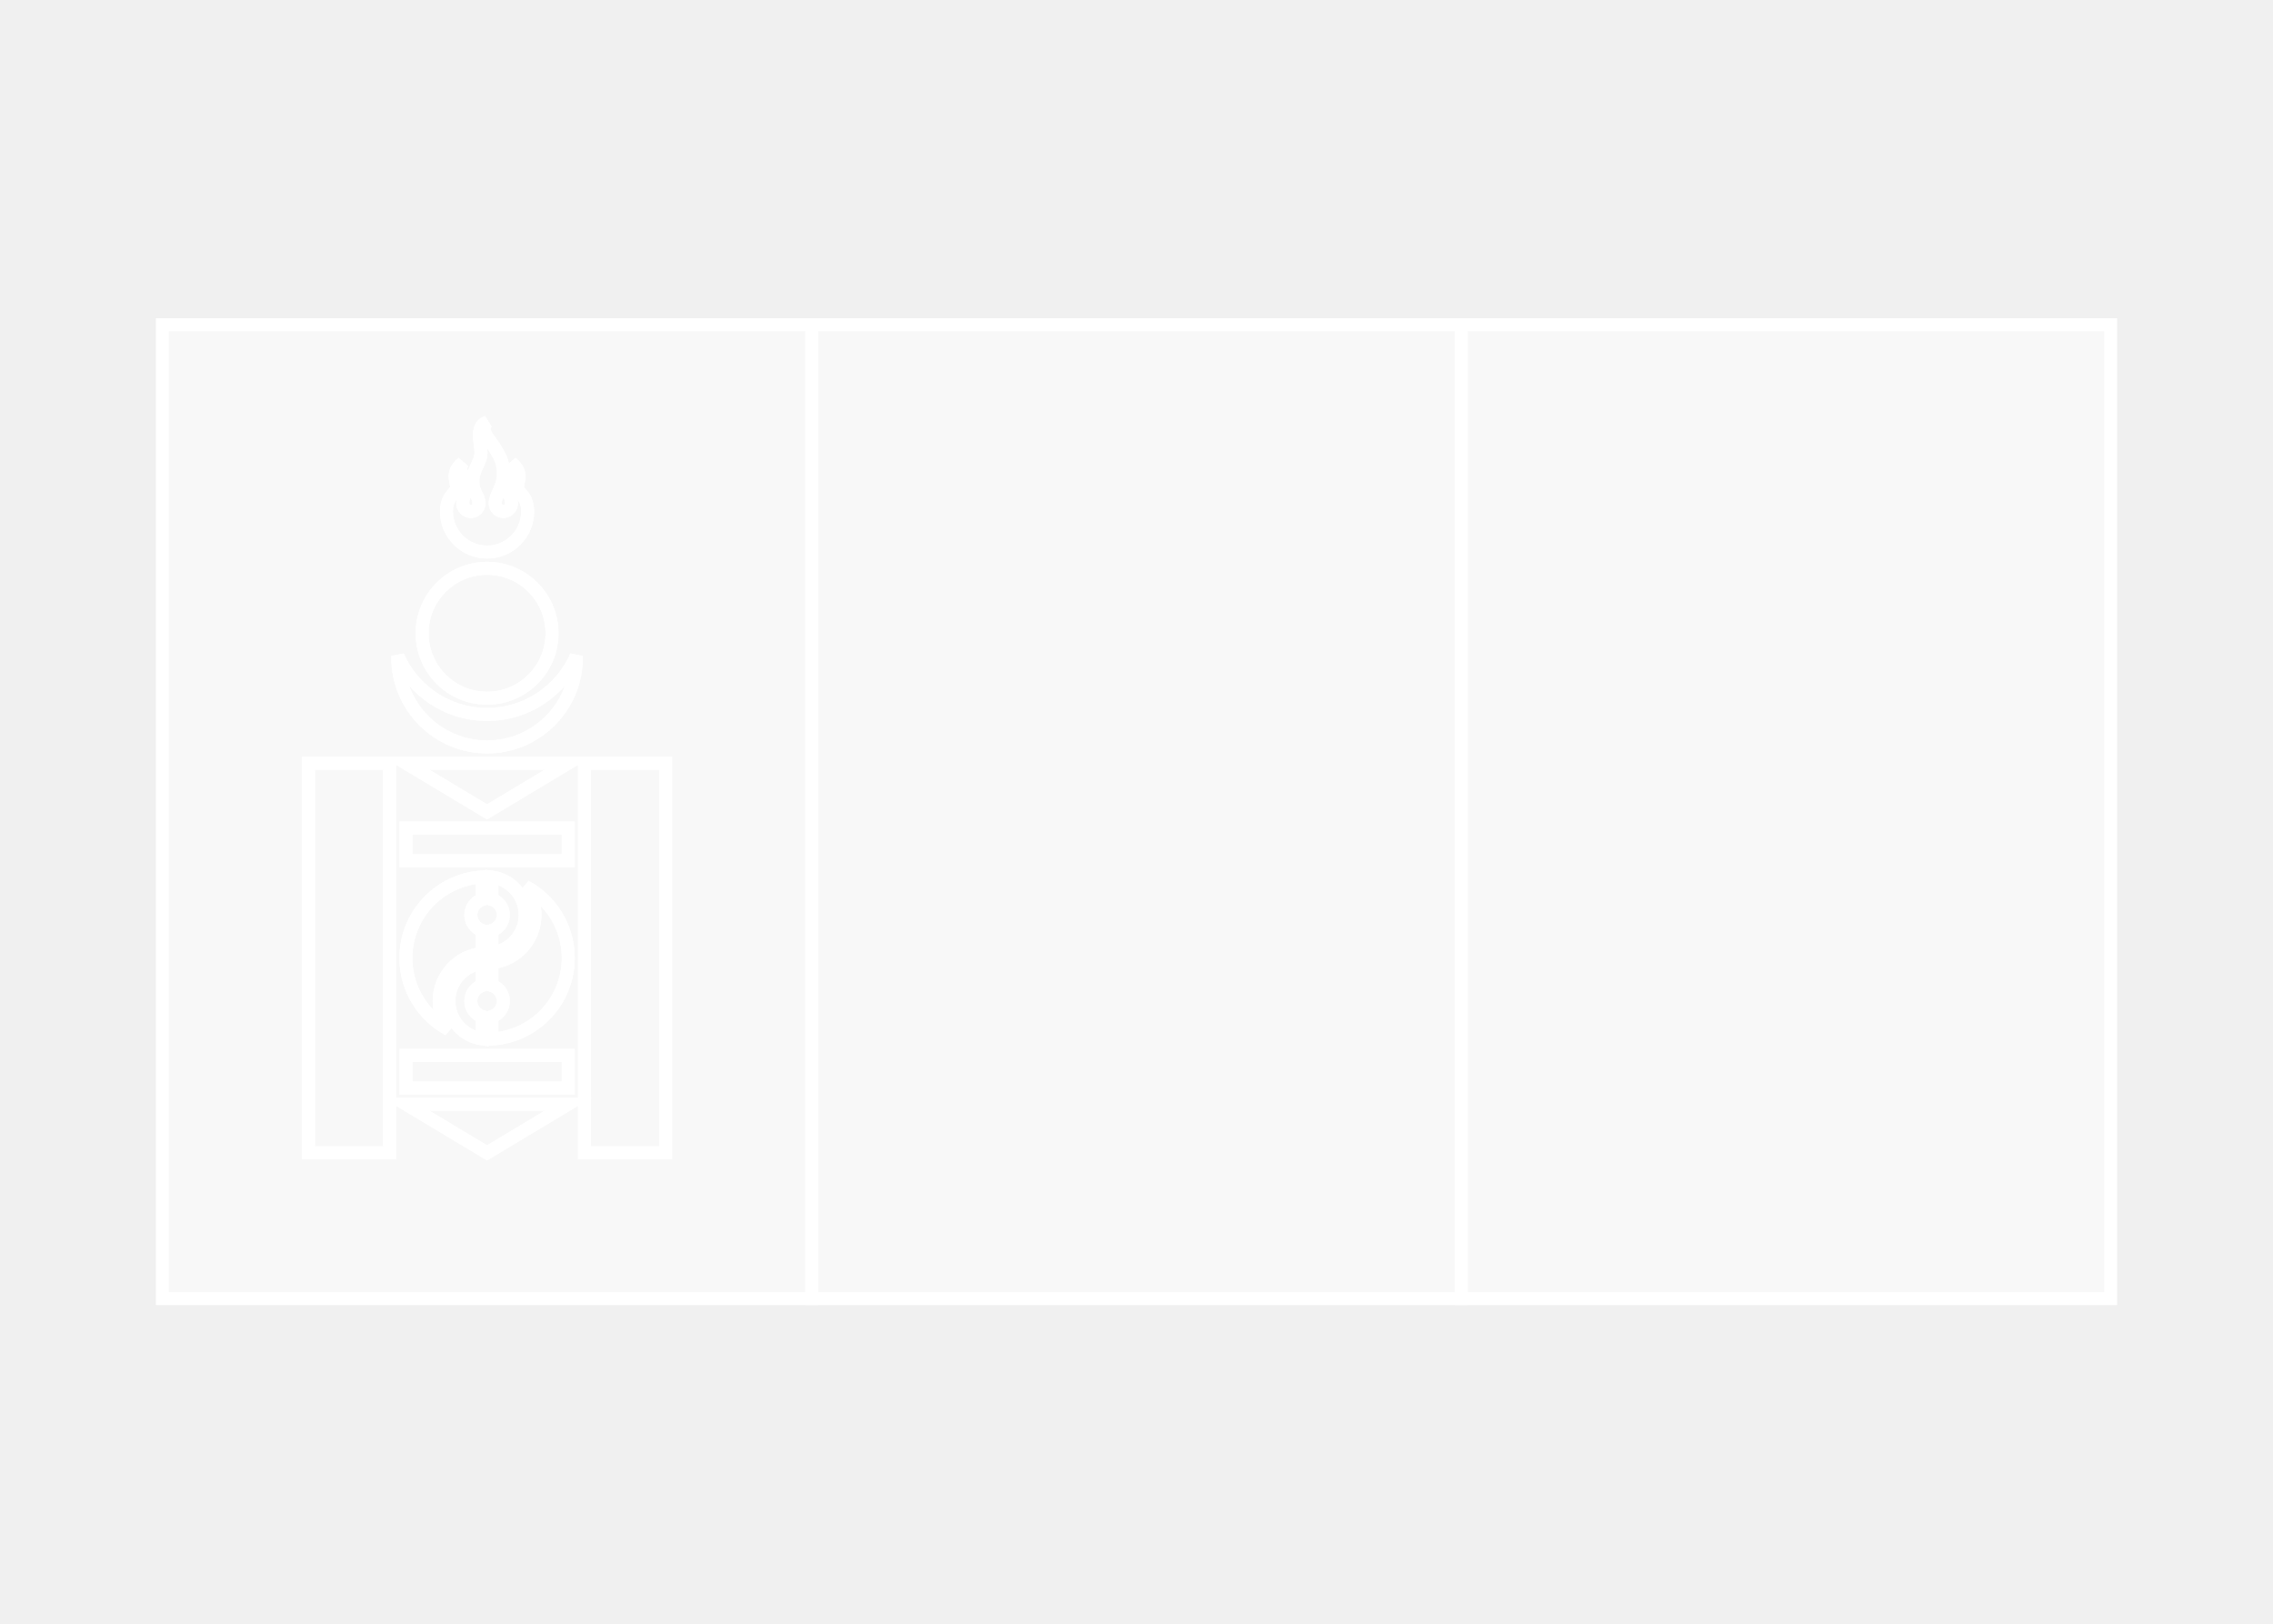
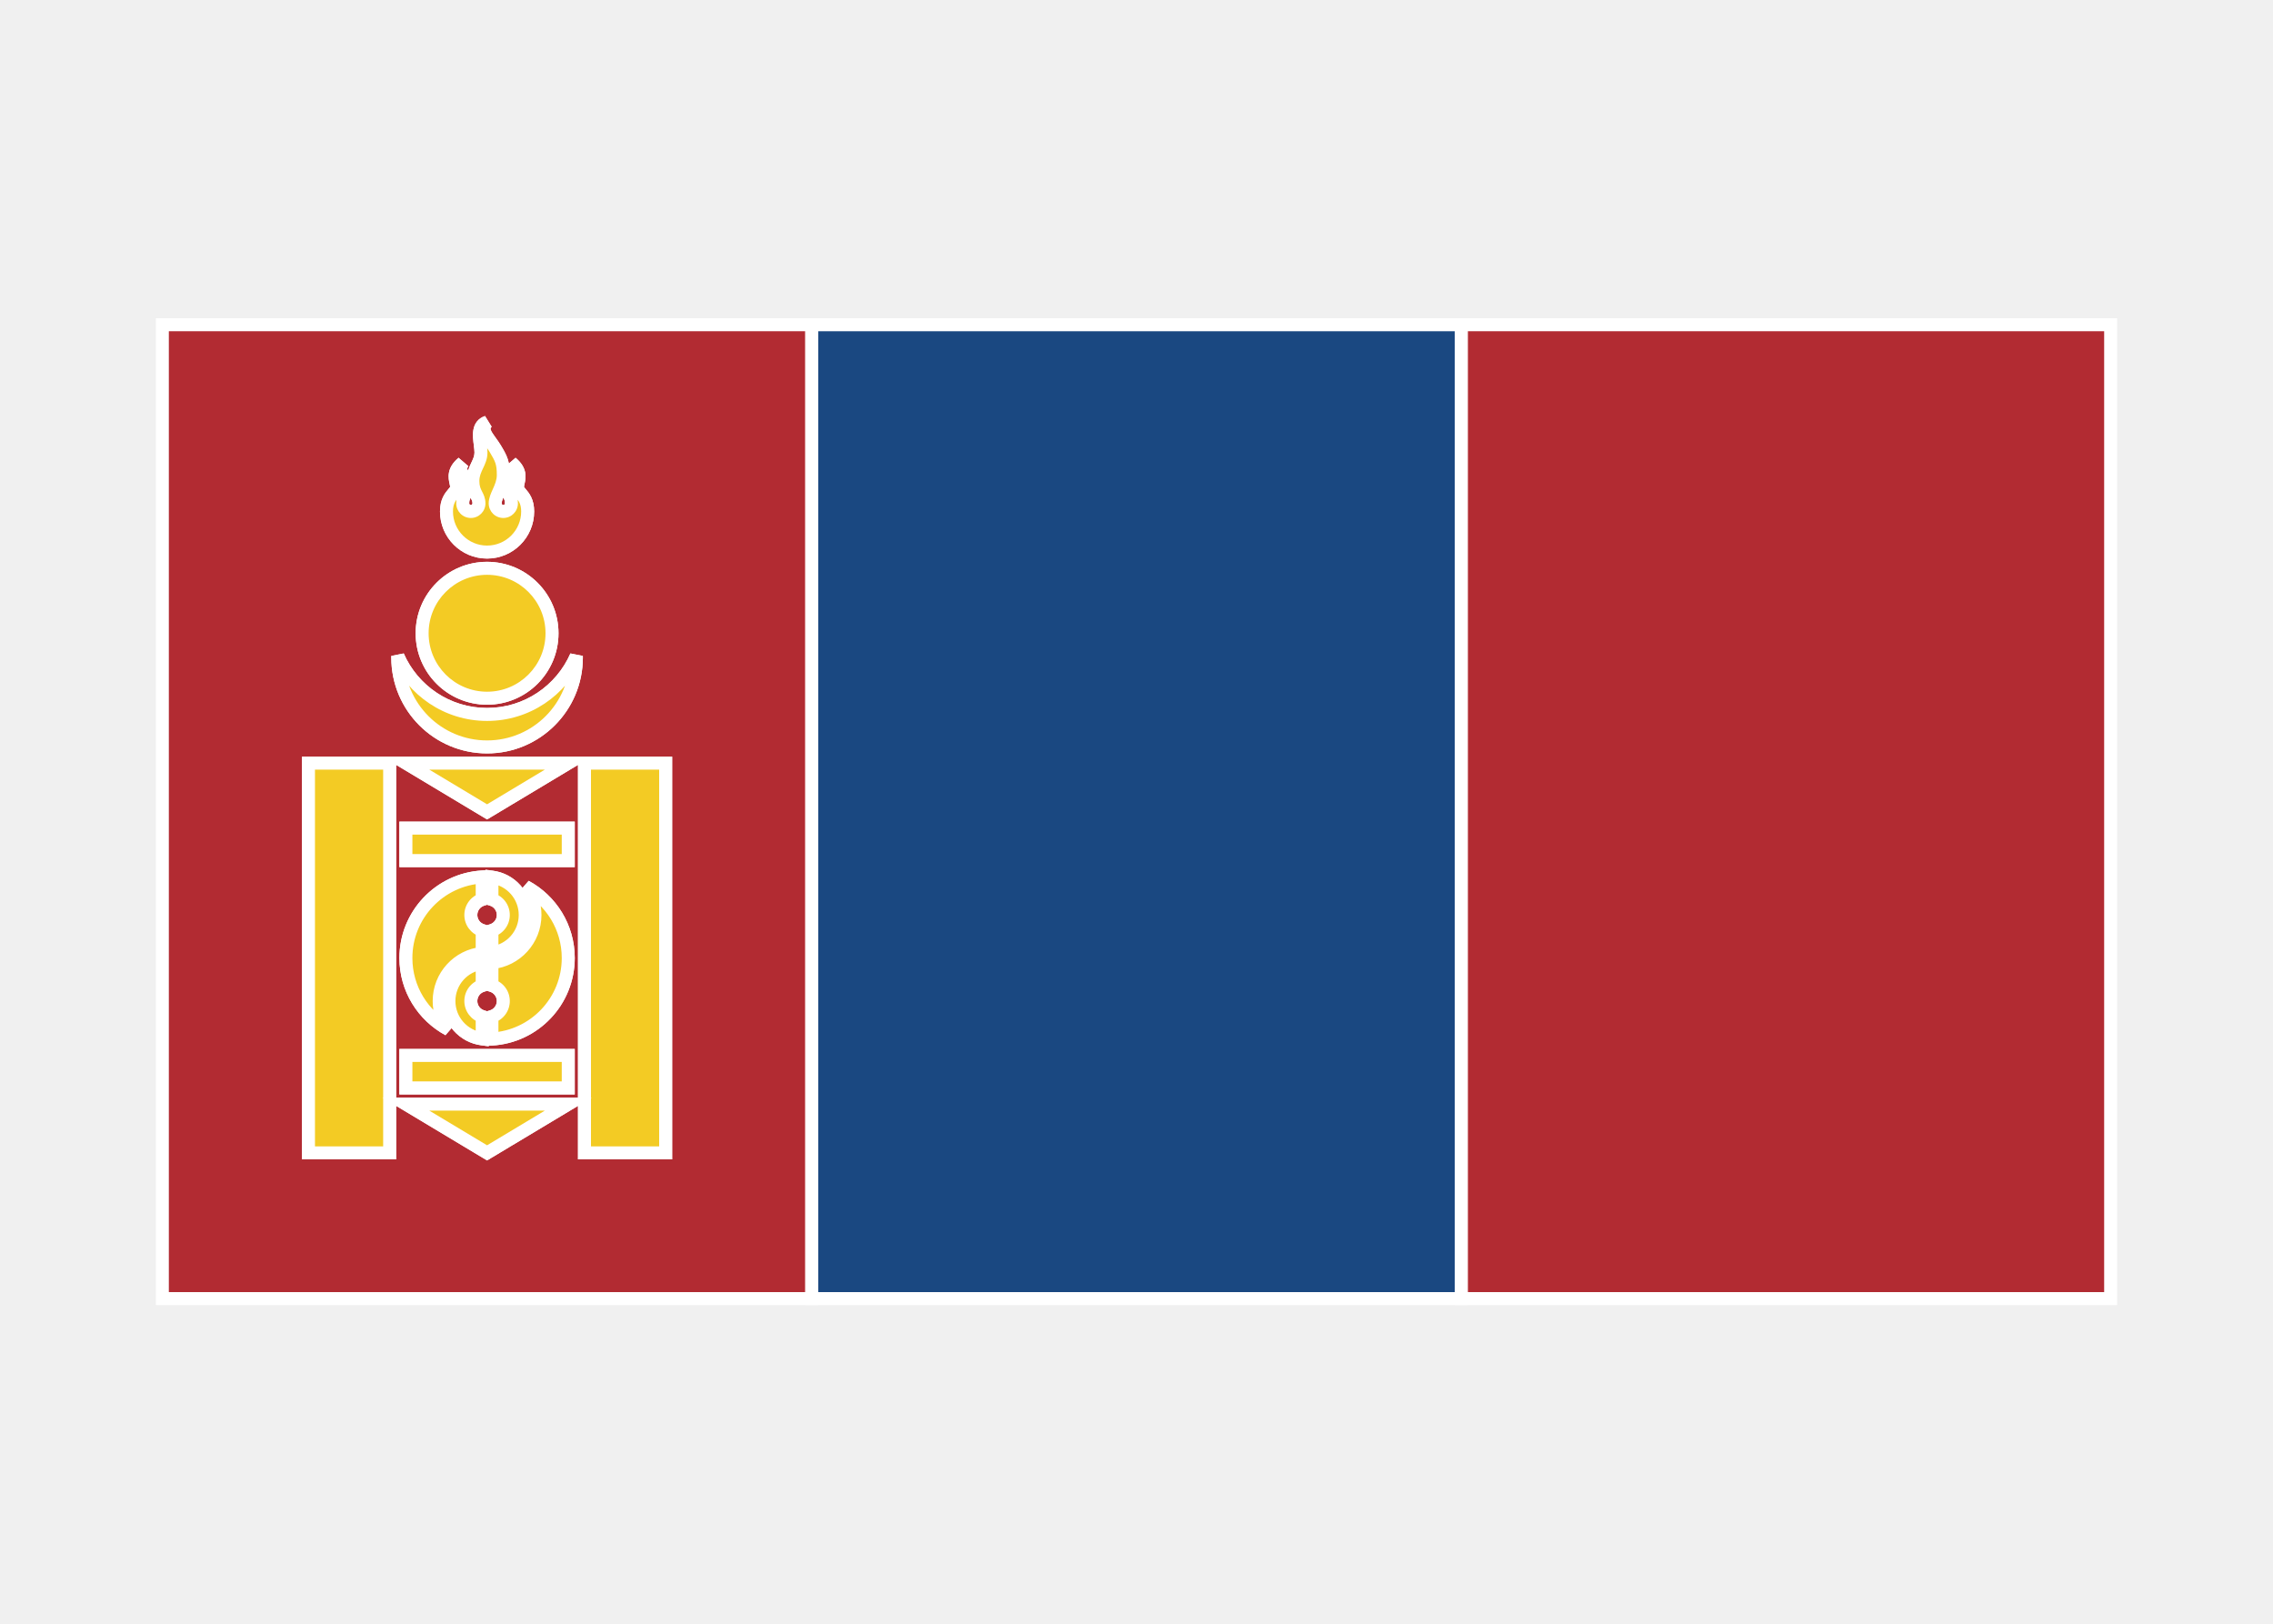
<svg xmlns="http://www.w3.org/2000/svg" width="350" height="250" viewBox="0 0 350 250" fill="none">
  <g id="flag / asia / mongolia / b">
    <g id="mongolia b">
      <g id="red">
-         <path fill-rule="evenodd" clip-rule="evenodd" d="M25 50V199.94H125V50H25ZM325 199.94H225V50H325V199.94ZM88.75 101.25C88.75 101.169 88.749 101.089 88.748 101.009C86.431 106.302 81.147 110 75 110C68.853 110 63.569 106.302 61.252 101.009C61.251 101.089 61.25 101.169 61.25 101.25C61.25 108.844 67.406 115 75 115C82.594 115 88.75 108.844 88.75 101.25ZM85 97.5C85 91.977 80.523 87.5 75 87.5C69.477 87.5 65 91.977 65 97.5C65 103.023 69.477 107.5 75 107.5C80.523 107.5 85 103.023 85 97.5ZM68.75 78.75C68.75 82.201 71.549 85 75 85C78.451 85 81.25 82.201 81.25 78.75C81.25 77.199 80.649 76.49 80.192 75.951C79.912 75.622 79.687 75.356 79.687 75C79.687 74.782 79.737 74.548 79.792 74.296C79.971 73.465 80.19 72.449 78.75 71.25C79.297 72.161 78.993 72.647 78.645 73.204C78.396 73.602 78.125 74.036 78.125 74.687C78.125 75.512 78.299 75.902 78.464 76.269C78.611 76.598 78.75 76.91 78.75 77.5C78.75 78.19 78.19 78.75 77.5 78.75C76.81 78.75 76.25 78.19 76.25 77.5C76.25 76.938 76.503 76.376 76.781 75.758C77.121 75 77.5 74.157 77.5 73.125C77.5 71.25 77.187 70.625 76.25 69.063C76.032 68.7 75.78 68.353 75.538 68.02C74.738 66.919 74.04 65.96 75 65C73.577 65.474 73.774 67.028 73.951 68.433C74.007 68.879 74.062 69.31 74.062 69.687C74.062 70.433 73.777 71.036 73.48 71.667C73.154 72.358 72.812 73.082 72.812 74.062C72.812 75.094 73.096 75.653 73.352 76.155C73.561 76.566 73.75 76.938 73.75 77.5C73.75 78.19 73.19 78.75 72.5 78.75C71.81 78.75 71.25 78.19 71.25 77.5C71.25 76.91 71.389 76.598 71.536 76.269C71.701 75.902 71.875 75.512 71.875 74.687C71.875 74.036 71.604 73.602 71.355 73.204C71.007 72.647 70.703 72.161 71.25 71.25C69.81 72.45 70.029 73.465 70.207 74.297C70.262 74.548 70.312 74.782 70.312 75C70.312 75.356 70.087 75.622 69.807 75.951C69.351 76.49 68.75 77.199 68.75 78.75ZM60 177.5H47.5V117.5H60V177.5ZM90 177.5H102.5V117.5H90V177.5ZM87.5 127.5V132.5H62.5V127.5H87.5ZM87.5 167.5V162.5H62.5V167.5H87.5ZM74.25 135.022C67.695 135.41 62.5 140.848 62.5 147.5C62.5 152.256 65.156 156.391 69.065 158.504C68.16 157.279 67.625 155.765 67.625 154.125C67.625 150.305 70.529 147.163 74.25 146.788V143.261C73.236 142.942 72.5 141.995 72.5 140.875C72.5 139.755 73.236 138.808 74.25 138.489V135.022ZM75.75 146.703V143.261C76.764 142.942 77.5 141.995 77.5 140.875C77.5 139.755 76.764 138.808 75.75 138.489V135.047C78.641 135.416 80.875 137.884 80.875 140.875C80.875 143.866 78.641 146.334 75.75 146.703ZM75.75 156.511V159.978C82.305 159.59 87.5 154.152 87.5 147.5C87.5 142.744 84.844 138.609 80.935 136.496C81.84 137.721 82.375 139.235 82.375 140.875C82.375 144.695 79.471 147.837 75.75 148.212V151.739C76.764 152.058 77.5 153.005 77.5 154.125C77.5 155.245 76.764 156.192 75.75 156.511ZM74.25 156.511V159.953C71.359 159.584 69.125 157.116 69.125 154.125C69.125 151.134 71.359 148.666 74.25 148.297V151.739C73.236 152.058 72.5 153.005 72.5 154.125C72.5 155.245 73.236 156.192 74.25 156.511ZM75 125L62.5 117.5H87.5L75 125ZM62.5 170L75 177.5L87.5 170H62.5Z" fill="white" fill-opacity="0.5" />
+         <path fill-rule="evenodd" clip-rule="evenodd" d="M25 50V199.94H125V50H25ZM325 199.94H225V50H325V199.94ZM88.75 101.25C88.75 101.169 88.749 101.089 88.748 101.009C86.431 106.302 81.147 110 75 110C68.853 110 63.569 106.302 61.252 101.009C61.251 101.089 61.25 101.169 61.25 101.25C61.25 108.844 67.406 115 75 115C82.594 115 88.75 108.844 88.75 101.25ZM85 97.5C85 91.977 80.523 87.5 75 87.5C69.477 87.5 65 91.977 65 97.5C65 103.023 69.477 107.5 75 107.5C80.523 107.5 85 103.023 85 97.5ZM68.75 78.75C68.75 82.201 71.549 85 75 85C78.451 85 81.25 82.201 81.25 78.75C81.25 77.199 80.649 76.49 80.192 75.951C79.912 75.622 79.687 75.356 79.687 75C79.687 74.782 79.737 74.548 79.792 74.296C79.971 73.465 80.19 72.449 78.75 71.25C79.297 72.161 78.993 72.647 78.645 73.204C78.396 73.602 78.125 74.036 78.125 74.687C78.125 75.512 78.299 75.902 78.464 76.269C78.611 76.598 78.75 76.91 78.75 77.5C78.75 78.19 78.19 78.75 77.5 78.75C76.81 78.75 76.25 78.19 76.25 77.5C76.25 76.938 76.503 76.376 76.781 75.758C77.121 75 77.5 74.157 77.5 73.125C77.5 71.25 77.187 70.625 76.25 69.063C76.032 68.7 75.78 68.353 75.538 68.02C74.738 66.919 74.04 65.96 75 65C73.577 65.474 73.774 67.028 73.951 68.433C74.007 68.879 74.062 69.31 74.062 69.687C74.062 70.433 73.777 71.036 73.48 71.667C73.154 72.358 72.812 73.082 72.812 74.062C72.812 75.094 73.096 75.653 73.352 76.155C73.561 76.566 73.75 76.938 73.75 77.5C73.75 78.19 73.19 78.75 72.5 78.75C71.81 78.75 71.25 78.19 71.25 77.5C71.25 76.91 71.389 76.598 71.536 76.269C71.701 75.902 71.875 75.512 71.875 74.687C71.875 74.036 71.604 73.602 71.355 73.204C71.007 72.647 70.703 72.161 71.25 71.25C69.81 72.45 70.029 73.465 70.207 74.297C70.262 74.548 70.312 74.782 70.312 75C70.312 75.356 70.087 75.622 69.807 75.951C69.351 76.49 68.75 77.199 68.75 78.75ZM60 177.5H47.5V117.5H60V177.5ZM90 177.5H102.5V117.5H90V177.5ZM87.5 127.5V132.5H62.5V127.5H87.5ZM87.5 167.5V162.5H62.5V167.5H87.5ZM74.25 135.022C67.695 135.41 62.5 140.848 62.5 147.5C62.5 152.256 65.156 156.391 69.065 158.504C68.16 157.279 67.625 155.765 67.625 154.125C67.625 150.305 70.529 147.163 74.25 146.788V143.261C73.236 142.942 72.5 141.995 72.5 140.875C72.5 139.755 73.236 138.808 74.25 138.489V135.022ZM75.75 146.703V143.261C76.764 142.942 77.5 141.995 77.5 140.875C77.5 139.755 76.764 138.808 75.75 138.489V135.047C78.641 135.416 80.875 137.884 80.875 140.875C80.875 143.866 78.641 146.334 75.75 146.703ZM75.75 156.511V159.978C82.305 159.59 87.5 154.152 87.5 147.5C87.5 142.744 84.844 138.609 80.935 136.496C81.84 137.721 82.375 139.235 82.375 140.875C82.375 144.695 79.471 147.837 75.75 148.212V151.739C76.764 152.058 77.5 153.005 77.5 154.125C77.5 155.245 76.764 156.192 75.75 156.511ZM74.25 156.511V159.953C71.359 159.584 69.125 157.116 69.125 154.125C69.125 151.134 71.359 148.666 74.25 148.297V151.739C73.236 152.058 72.5 153.005 72.5 154.125C72.5 155.245 73.236 156.192 74.25 156.511ZM75 125L62.5 117.5H87.5L75 125ZM62.5 170L75 177.5L87.5 170H62.5Z" fill="#B22B32" fill-opacity="1" />
        <path d="M25 199.94H24V200.94H25V199.94ZM25 50V49H24V50H25ZM125 199.94V200.94H126V199.94H125ZM125 50H126V49H125V50ZM225 199.94H224V200.94H225V199.94ZM325 199.94V200.94H326V199.94H325ZM225 50V49H224V50H225ZM325 50H326V49H325V50ZM88.748 101.009L89.748 100.992L87.832 100.608L88.748 101.009ZM61.252 101.009L62.168 100.608L60.252 100.992L61.252 101.009ZM80.192 75.951L79.429 76.598L79.429 76.598L80.192 75.951ZM79.792 74.296L78.814 74.086V74.086L79.792 74.296ZM78.75 71.25L79.39 70.482L77.892 71.764L78.75 71.25ZM78.645 73.204L79.493 73.734V73.734L78.645 73.204ZM78.464 76.269L77.551 76.678L77.551 76.678L78.464 76.269ZM76.781 75.758L77.693 76.168V76.168L76.781 75.758ZM76.25 69.063L77.108 68.549L77.107 68.548L76.25 69.063ZM75.538 68.02L74.729 68.608V68.608L75.538 68.02ZM75 65L75.707 65.707L74.684 64.051L75 65ZM73.951 68.433L74.943 68.307V68.307L73.951 68.433ZM73.48 71.667L74.384 72.094L74.384 72.094L73.48 71.667ZM73.352 76.155L72.46 76.609V76.609L73.352 76.155ZM71.536 76.269L72.449 76.678L72.449 76.678L71.536 76.269ZM71.355 73.204L70.507 73.734V73.734L71.355 73.204ZM71.25 71.25L72.107 71.765L70.61 70.482L71.25 71.25ZM70.207 74.297L69.23 74.507L70.207 74.297ZM69.807 75.951L69.044 75.305L69.044 75.305L69.807 75.951ZM47.5 177.5H46.5V178.5H47.5V177.5ZM60 177.5V178.5H61V177.5H60ZM47.5 117.5V116.5H46.5V117.5H47.5ZM60 117.5H61V116.5H60V117.5ZM102.5 177.5V178.5H103.5V177.5H102.5ZM90 177.5H89V178.5H90V177.5ZM102.5 117.5H103.5V116.5H102.5V117.5ZM90 117.5V116.5H89V117.5H90ZM87.5 132.5V133.5H88.5V132.5H87.5ZM87.5 127.5H88.5V126.5H87.5V127.5ZM62.5 132.5H61.5V133.5H62.5V132.5ZM62.5 127.5V126.5H61.5V127.5H62.5ZM87.5 162.5H88.5V161.5H87.5V162.5ZM87.5 167.5V168.5H88.5V167.5H87.5ZM62.5 162.5V161.5H61.5V162.5H62.5ZM62.5 167.5H61.5V168.5H62.5V167.5ZM74.25 135.022H75.25V133.961L74.191 134.024L74.25 135.022ZM69.065 158.504L68.59 159.384L69.869 157.91L69.065 158.504ZM74.25 146.788L74.35 147.783L75.25 147.692V146.788H74.25ZM74.25 143.261H75.25V142.526L74.549 142.307L74.25 143.261ZM74.25 138.489L74.549 139.443L75.25 139.224V138.489H74.25ZM75.75 143.261L75.451 142.307L74.75 142.526V143.261H75.75ZM75.75 146.703H74.75V147.838L75.876 147.695L75.75 146.703ZM75.75 138.489H74.75V139.224L75.451 139.443L75.75 138.489ZM75.75 135.047L75.876 134.055L74.75 133.912V135.047H75.75ZM75.75 159.978H74.75V161.039L75.809 160.976L75.75 159.978ZM75.75 156.511L75.451 155.557L74.75 155.776V156.511H75.75ZM80.935 136.496L81.41 135.616L80.131 137.09L80.935 136.496ZM75.75 148.212L75.65 147.217L74.75 147.308V148.212H75.75ZM75.75 151.739H74.75V152.474L75.451 152.693L75.75 151.739ZM74.25 159.953L74.124 160.945L75.25 161.088V159.953H74.25ZM74.25 156.511H75.25V155.776L74.549 155.557L74.25 156.511ZM74.25 148.297H75.25V147.162L74.124 147.305L74.25 148.297ZM74.25 151.739L74.549 152.693L75.25 152.474V151.739H74.25ZM62.5 117.5V116.5H58.89L61.986 118.357L62.5 117.5ZM75 125L74.486 125.857L75 126.166L75.514 125.857L75 125ZM87.5 117.5L88.014 118.357L91.11 116.5H87.5V117.5ZM75 177.5L74.486 178.357L75 178.666L75.514 178.357L75 177.5ZM62.5 170V169H58.89L61.986 170.857L62.5 170ZM87.5 170L88.014 170.857L91.11 169H87.5V170ZM26 199.94V50H24V199.94H26ZM125 198.94H25V200.94H125V198.94ZM124 50V199.94H126V50H124ZM25 51H125V49H25V51ZM225 200.94H325V198.94H225V200.94ZM224 50V199.94H226V50H224ZM325 49H225V51H325V49ZM326 199.94V50H324V199.94H326ZM87.748 101.026C87.749 101.1 87.75 101.175 87.75 101.25H89.75C89.75 101.164 89.749 101.078 89.748 100.992L87.748 101.026ZM75 111C81.559 111 87.194 107.053 89.664 101.41L87.832 100.608C85.669 105.55 80.736 109 75 109V111ZM60.336 101.41C62.806 107.053 68.441 111 75 111V109C69.264 109 64.331 105.55 62.168 100.608L60.336 101.41ZM62.25 101.25C62.25 101.175 62.251 101.1 62.252 101.026L60.252 100.992C60.251 101.078 60.25 101.164 60.25 101.25H62.25ZM75 114C67.958 114 62.25 108.292 62.25 101.25H60.25C60.25 109.396 66.854 116 75 116V114ZM87.75 101.25C87.75 108.292 82.042 114 75 114V116C83.146 116 89.75 109.396 89.75 101.25H87.75ZM75 88.5C79.971 88.5 84 92.529 84 97.5H86C86 91.425 81.075 86.5 75 86.5V88.5ZM66 97.5C66 92.529 70.029 88.5 75 88.5V86.5C68.925 86.5 64 91.425 64 97.5H66ZM75 106.5C70.029 106.5 66 102.471 66 97.5H64C64 103.575 68.925 108.5 75 108.5V106.5ZM84 97.5C84 102.471 79.971 106.5 75 106.5V108.5C81.075 108.5 86 103.575 86 97.5H84ZM75 84C72.101 84 69.75 81.649 69.75 78.75H67.75C67.75 82.753 70.997 86 75 86V84ZM80.25 78.75C80.25 81.649 77.899 84 75 84V86C79.003 86 82.25 82.753 82.25 78.75H80.25ZM79.429 76.598C79.658 76.868 79.843 77.092 79.988 77.399C80.128 77.695 80.25 78.112 80.25 78.75H82.25C82.25 77.837 82.071 77.125 81.796 76.544C81.527 75.974 81.182 75.573 80.955 75.305L79.429 76.598ZM78.687 75C78.687 75.79 79.213 76.344 79.429 76.598L80.955 75.305C80.882 75.219 80.828 75.155 80.781 75.096C80.735 75.037 80.708 74.998 80.692 74.971C80.665 74.926 80.687 74.948 80.687 75H78.687ZM78.814 74.086C78.766 74.31 78.687 74.655 78.687 75H80.687C80.687 74.91 80.709 74.785 80.769 74.507L78.814 74.086ZM78.11 72.018C78.696 72.507 78.85 72.873 78.898 73.11C78.954 73.385 78.908 73.651 78.814 74.086L80.769 74.507C80.855 74.11 81.008 73.453 80.858 72.713C80.7 71.934 80.243 71.193 79.39 70.482L78.11 72.018ZM79.493 73.734C79.646 73.489 79.93 73.06 80.019 72.525C80.119 71.927 79.969 71.338 79.608 70.736L77.892 71.764C78.078 72.073 78.049 72.182 78.047 72.195C78.034 72.27 77.992 72.363 77.797 72.674L79.493 73.734ZM79.125 74.687C79.125 74.348 79.245 74.131 79.493 73.734L77.797 72.674C77.547 73.074 77.125 73.724 77.125 74.687H79.125ZM79.376 75.861C79.294 75.677 79.241 75.555 79.201 75.398C79.16 75.244 79.125 75.026 79.125 74.687H77.125C77.125 75.707 77.356 76.242 77.551 76.678L79.376 75.861ZM79.75 77.5C79.75 76.7 79.544 76.235 79.376 75.861L77.551 76.678C77.627 76.847 77.668 76.943 77.698 77.053C77.726 77.153 77.75 77.289 77.75 77.5H79.75ZM77.5 79.75C78.742 79.75 79.75 78.742 79.75 77.5H77.75C77.75 77.638 77.638 77.75 77.5 77.75V79.75ZM75.25 77.5C75.25 78.742 76.258 79.75 77.5 79.75V77.75C77.362 77.75 77.25 77.638 77.25 77.5H75.25ZM75.868 75.348C75.615 75.912 75.25 76.681 75.25 77.5H77.25C77.25 77.195 77.39 76.841 77.693 76.168L75.868 75.348ZM76.5 73.125C76.5 73.915 76.216 74.575 75.868 75.348L77.693 76.168C78.027 75.425 78.5 74.399 78.5 73.125H76.5ZM75.392 69.577C75.867 70.369 76.122 70.826 76.278 71.293C76.426 71.737 76.5 72.243 76.5 73.125H78.5C78.5 72.132 78.418 71.388 78.175 70.66C77.94 69.955 77.57 69.319 77.108 68.549L75.392 69.577ZM74.729 68.608C74.976 68.947 75.201 69.258 75.393 69.578L77.107 68.548C76.863 68.141 76.585 67.76 76.347 67.432L74.729 68.608ZM74.293 64.293C73.949 64.637 73.701 65.036 73.593 65.492C73.486 65.948 73.537 66.377 73.654 66.753C73.868 67.443 74.362 68.103 74.729 68.608L76.347 67.432C75.914 66.836 75.659 66.466 75.564 66.16C75.526 66.039 75.533 65.98 75.54 65.951C75.546 65.924 75.572 65.843 75.707 65.707L74.293 64.293ZM74.943 68.307C74.849 67.563 74.785 66.983 74.861 66.536C74.896 66.334 74.952 66.216 75.006 66.146C75.052 66.085 75.133 66.01 75.316 65.949L74.684 64.051C74.156 64.227 73.728 64.524 73.416 64.932C73.112 65.33 72.962 65.778 72.89 66.199C72.753 66.998 72.876 67.898 72.959 68.558L74.943 68.307ZM75.062 69.687C75.062 69.235 74.997 68.736 74.943 68.307L72.959 68.558C73.018 69.022 73.062 69.386 73.062 69.687H75.062ZM74.384 72.094C74.671 71.487 75.062 70.689 75.062 69.687H73.062C73.062 70.177 72.884 70.586 72.575 71.24L74.384 72.094ZM73.812 74.062C73.812 73.33 74.056 72.789 74.384 72.094L72.575 71.24C72.251 71.927 71.812 72.834 71.812 74.062H73.812ZM74.243 75.702C74.012 75.248 73.812 74.859 73.812 74.062H71.812C71.812 75.33 72.18 76.058 72.46 76.609L74.243 75.702ZM74.75 77.5C74.75 76.677 74.453 76.115 74.243 75.702L72.46 76.609C72.668 77.016 72.75 77.2 72.75 77.5H74.75ZM72.5 79.75C73.742 79.75 74.75 78.742 74.75 77.5H72.75C72.75 77.638 72.638 77.75 72.5 77.75V79.75ZM70.25 77.5C70.25 78.742 71.258 79.75 72.5 79.75V77.75C72.362 77.75 72.25 77.638 72.25 77.5H70.25ZM70.624 75.861C70.456 76.235 70.25 76.7 70.25 77.5H72.25C72.25 77.289 72.274 77.153 72.302 77.053C72.332 76.943 72.373 76.847 72.449 76.678L70.624 75.861ZM70.875 74.687C70.875 75.026 70.84 75.244 70.799 75.398C70.759 75.555 70.706 75.677 70.624 75.861L72.449 76.678C72.644 76.242 72.875 75.707 72.875 74.687H70.875ZM70.507 73.734C70.755 74.131 70.875 74.349 70.875 74.687H72.875C72.875 73.724 72.453 73.074 72.203 72.674L70.507 73.734ZM70.393 70.735C70.031 71.338 69.88 71.927 69.98 72.525C70.07 73.06 70.354 73.489 70.507 73.734L72.203 72.674C72.008 72.362 71.966 72.27 71.953 72.195C71.951 72.183 71.922 72.073 72.107 71.765L70.393 70.735ZM71.185 74.086C71.092 73.652 71.046 73.386 71.102 73.11C71.15 72.873 71.303 72.507 71.89 72.018L70.61 70.482C69.757 71.193 69.299 71.934 69.142 72.713C68.992 73.453 69.144 74.11 69.23 74.507L71.185 74.086ZM71.312 75C71.312 74.655 71.233 74.31 71.185 74.086L69.23 74.507C69.29 74.785 69.312 74.909 69.312 75H71.312ZM70.57 76.598C70.786 76.343 71.312 75.79 71.312 75H69.312C69.312 74.948 69.334 74.926 69.307 74.971C69.291 74.998 69.264 75.037 69.218 75.096C69.171 75.156 69.117 75.219 69.044 75.305L70.57 76.598ZM69.75 78.75C69.75 78.112 69.872 77.694 70.012 77.399C70.157 77.091 70.341 76.868 70.57 76.598L69.044 75.305C68.817 75.573 68.473 75.974 68.204 76.544C67.929 77.125 67.75 77.837 67.75 78.75H69.75ZM47.5 178.5H60V176.5H47.5V178.5ZM46.5 117.5V177.5H48.5V117.5H46.5ZM60 116.5H47.5V118.5H60V116.5ZM61 177.5V117.5H59V177.5H61ZM102.5 176.5H90V178.5H102.5V176.5ZM101.5 117.5V177.5H103.5V117.5H101.5ZM90 118.5H102.5V116.5H90V118.5ZM91 177.5V117.5H89V177.5H91ZM88.5 132.5V127.5H86.5V132.5H88.5ZM62.5 133.5H87.5V131.5H62.5V133.5ZM61.5 127.5V132.5H63.5V127.5H61.5ZM87.5 126.5H62.5V128.5H87.5V126.5ZM86.5 162.5V167.5H88.5V162.5H86.5ZM62.5 163.5H87.5V161.5H62.5V163.5ZM63.5 167.5V162.5H61.5V167.5H63.5ZM87.5 166.5H62.5V168.5H87.5V166.5ZM63.5 147.5C63.5 141.381 68.28 136.377 74.309 136.02L74.191 134.024C67.111 134.443 61.5 140.316 61.5 147.5H63.5ZM69.541 157.624C65.941 155.679 63.5 151.874 63.5 147.5H61.5C61.5 152.638 64.37 157.103 68.59 159.384L69.541 157.624ZM66.625 154.125C66.625 155.986 67.233 157.708 68.261 159.098L69.869 157.91C69.087 156.851 68.625 155.544 68.625 154.125H66.625ZM74.15 145.793C69.923 146.22 66.625 149.786 66.625 154.125H68.625C68.625 150.824 71.135 148.107 74.35 147.783L74.15 145.793ZM73.25 143.261V146.788H75.25V143.261H73.25ZM71.5 140.875C71.5 142.444 72.531 143.769 73.951 144.215L74.549 142.307C73.94 142.115 73.5 141.545 73.5 140.875H71.5ZM73.951 137.535C72.531 137.981 71.5 139.306 71.5 140.875H73.5C73.5 140.205 73.94 139.635 74.549 139.443L73.951 137.535ZM73.25 135.022V138.489H75.25V135.022H73.25ZM74.75 143.261V146.703H76.75V143.261H74.75ZM76.5 140.875C76.5 141.545 76.06 142.115 75.451 142.307L76.049 144.215C77.469 143.769 78.5 142.444 78.5 140.875H76.5ZM75.451 139.443C76.06 139.635 76.5 140.205 76.5 140.875H78.5C78.5 139.306 77.469 137.981 76.049 137.535L75.451 139.443ZM74.75 135.047V138.489H76.75V135.047H74.75ZM81.875 140.875C81.875 137.375 79.26 134.487 75.876 134.055L75.624 136.039C78.021 136.345 79.875 138.394 79.875 140.875H81.875ZM75.876 147.695C79.26 147.263 81.875 144.375 81.875 140.875H79.875C79.875 143.356 78.021 145.405 75.624 145.711L75.876 147.695ZM76.75 159.978V156.511H74.75V159.978H76.75ZM86.5 147.5C86.5 153.619 81.72 158.623 75.691 158.98L75.809 160.976C82.889 160.557 88.5 154.684 88.5 147.5H86.5ZM80.459 137.376C84.059 139.321 86.5 143.126 86.5 147.5H88.5C88.5 142.362 85.63 137.897 81.41 135.616L80.459 137.376ZM83.375 140.875C83.375 139.014 82.767 137.292 81.739 135.902L80.131 137.09C80.913 138.149 81.375 139.456 81.375 140.875H83.375ZM75.85 149.207C80.077 148.78 83.375 145.214 83.375 140.875H81.375C81.375 144.176 78.865 146.893 75.65 147.217L75.85 149.207ZM76.75 151.739V148.212H74.75V151.739H76.75ZM75.451 152.693C76.06 152.885 76.5 153.455 76.5 154.125H78.5C78.5 152.556 77.469 151.231 76.049 150.785L75.451 152.693ZM76.5 154.125C76.5 154.795 76.06 155.365 75.451 155.557L76.049 157.465C77.469 157.019 78.5 155.694 78.5 154.125H76.5ZM75.25 159.953V156.511H73.25V159.953H75.25ZM68.125 154.125C68.125 157.625 70.74 160.513 74.124 160.945L74.376 158.961C71.979 158.655 70.125 156.606 70.125 154.125H68.125ZM74.124 147.305C70.74 147.737 68.125 150.625 68.125 154.125H70.125C70.125 151.644 71.979 149.595 74.376 149.289L74.124 147.305ZM75.25 151.739V148.297H73.25V151.739H75.25ZM73.5 154.125C73.5 153.455 73.94 152.885 74.549 152.693L73.951 150.785C72.531 151.231 71.5 152.556 71.5 154.125H73.5ZM74.549 155.557C73.94 155.365 73.5 154.795 73.5 154.125H71.5C71.5 155.694 72.531 157.019 73.951 157.465L74.549 155.557ZM61.986 118.357L74.486 125.857L75.514 124.143L63.014 116.643L61.986 118.357ZM87.5 116.5H62.5V118.5H87.5V116.5ZM75.514 125.857L88.014 118.357L86.986 116.643L74.486 124.143L75.514 125.857ZM75.514 176.643L63.014 169.143L61.986 170.857L74.486 178.357L75.514 176.643ZM86.986 169.143L74.486 176.643L75.514 178.357L88.014 170.857L86.986 169.143ZM62.5 171H87.5V169H62.5V171Z" fill="white" />
      </g>
-       <path id="blue" fill-rule="evenodd" clip-rule="evenodd" d="M125 199.94H225V50H125V199.94Z" fill="white" fill-opacity="0.5" stroke="white" stroke-width="2" />
+       <path id="blue" fill-rule="evenodd" clip-rule="evenodd" d="M125 199.94H225V50H125V199.94Z" fill="#1A4881" fill-opacity="1" stroke="white" stroke-width="2" />
      <g id="yellow">
-         <path fill-rule="evenodd" clip-rule="evenodd" d="M68.75 78.75C68.75 82.201 71.549 85 75 85C78.451 85 81.25 82.201 81.25 78.75C81.25 77.199 80.649 76.49 80.192 75.951C79.912 75.622 79.687 75.356 79.687 75C79.687 74.782 79.737 74.548 79.792 74.296C79.971 73.465 80.19 72.449 78.75 71.25C79.297 72.161 78.993 72.647 78.645 73.204C78.396 73.602 78.125 74.036 78.125 74.687C78.125 75.512 78.299 75.902 78.464 76.269C78.611 76.598 78.75 76.91 78.75 77.5C78.75 78.19 78.19 78.75 77.5 78.75C76.81 78.75 76.25 78.19 76.25 77.5C76.25 76.938 76.503 76.376 76.781 75.758C77.121 75 77.5 74.157 77.5 73.125C77.5 71.25 77.187 70.625 76.25 69.063C76.032 68.7 75.78 68.353 75.538 68.02C74.738 66.919 74.04 65.96 75 65C73.577 65.474 73.774 67.028 73.951 68.433C74.007 68.879 74.062 69.31 74.062 69.687C74.062 70.433 73.777 71.036 73.48 71.667C73.154 72.358 72.812 73.082 72.812 74.062C72.812 75.094 73.096 75.653 73.352 76.155C73.561 76.566 73.75 76.938 73.75 77.5C73.75 78.19 73.19 78.75 72.5 78.75C71.81 78.75 71.25 78.19 71.25 77.5C71.25 76.91 71.389 76.598 71.536 76.269C71.701 75.902 71.875 75.512 71.875 74.687C71.875 74.036 71.604 73.602 71.355 73.204C71.007 72.647 70.703 72.161 71.25 71.25C69.81 72.45 70.029 73.465 70.207 74.297L70.207 74.297C70.262 74.548 70.312 74.782 70.312 75C70.312 75.356 70.087 75.622 69.807 75.951C69.351 76.49 68.75 77.199 68.75 78.75ZM85 97.5C85 91.977 80.523 87.5 75 87.5C69.477 87.5 65 91.977 65 97.5C65 103.023 69.477 107.5 75 107.5C80.523 107.5 85 103.023 85 97.5ZM61.25 101.25C61.25 101.169 61.251 101.089 61.252 101.009C63.569 106.302 68.853 110 75 110C81.147 110 86.431 106.302 88.748 101.009C88.749 101.089 88.75 101.169 88.75 101.25C88.75 108.844 82.594 115 75 115C67.406 115 61.25 108.844 61.25 101.25ZM60 177.5H47.5V117.5H60V177.5ZM90 177.5H102.5V117.5H90V177.5ZM87.5 127.5V132.5H62.5V127.5H87.5ZM87.5 167.5V162.5H62.5V167.5H87.5ZM62.5 147.5C62.5 140.848 67.695 135.41 74.25 135.022V138.489C73.236 138.808 72.5 139.755 72.5 140.875C72.5 141.995 73.236 142.942 74.25 143.261V146.788C70.529 147.163 67.625 150.305 67.625 154.125C67.625 155.765 68.16 157.279 69.065 158.504C65.156 156.391 62.5 152.256 62.5 147.5ZM77.5 140.875C77.5 141.995 76.764 142.942 75.75 143.261V146.703C78.641 146.334 80.875 143.866 80.875 140.875C80.875 137.884 78.641 135.416 75.75 135.047V138.489C76.764 138.808 77.5 139.755 77.5 140.875ZM75.75 151.739V148.212C79.471 147.837 82.375 144.695 82.375 140.875C82.375 139.235 81.84 137.721 80.935 136.496C84.844 138.609 87.5 142.744 87.5 147.5C87.5 154.152 82.305 159.59 75.75 159.978V156.511C76.764 156.192 77.5 155.245 77.5 154.125C77.5 153.005 76.764 152.058 75.75 151.739ZM74.25 151.739V148.297C71.359 148.666 69.125 151.134 69.125 154.125C69.125 157.116 71.359 159.584 74.25 159.953V156.511C73.236 156.192 72.5 155.245 72.5 154.125C72.5 153.005 73.236 152.058 74.25 151.739ZM75 125L62.5 117.5H87.5L75 125ZM62.5 170L75 177.5L87.5 170H62.5Z" fill="white" fill-opacity="0.5" />
+         <path fill-rule="evenodd" clip-rule="evenodd" d="M68.75 78.75C68.75 82.201 71.549 85 75 85C78.451 85 81.25 82.201 81.25 78.75C81.25 77.199 80.649 76.49 80.192 75.951C79.912 75.622 79.687 75.356 79.687 75C79.687 74.782 79.737 74.548 79.792 74.296C79.971 73.465 80.19 72.449 78.75 71.25C79.297 72.161 78.993 72.647 78.645 73.204C78.396 73.602 78.125 74.036 78.125 74.687C78.125 75.512 78.299 75.902 78.464 76.269C78.611 76.598 78.75 76.91 78.75 77.5C78.75 78.19 78.19 78.75 77.5 78.75C76.81 78.75 76.25 78.19 76.25 77.5C76.25 76.938 76.503 76.376 76.781 75.758C77.121 75 77.5 74.157 77.5 73.125C77.5 71.25 77.187 70.625 76.25 69.063C76.032 68.7 75.78 68.353 75.538 68.02C74.738 66.919 74.04 65.96 75 65C73.577 65.474 73.774 67.028 73.951 68.433C74.007 68.879 74.062 69.31 74.062 69.687C74.062 70.433 73.777 71.036 73.48 71.667C73.154 72.358 72.812 73.082 72.812 74.062C72.812 75.094 73.096 75.653 73.352 76.155C73.561 76.566 73.75 76.938 73.75 77.5C73.75 78.19 73.19 78.75 72.5 78.75C71.81 78.75 71.25 78.19 71.25 77.5C71.25 76.91 71.389 76.598 71.536 76.269C71.701 75.902 71.875 75.512 71.875 74.687C71.875 74.036 71.604 73.602 71.355 73.204C71.007 72.647 70.703 72.161 71.25 71.25C69.81 72.45 70.029 73.465 70.207 74.297L70.207 74.297C70.262 74.548 70.312 74.782 70.312 75C70.312 75.356 70.087 75.622 69.807 75.951C69.351 76.49 68.75 77.199 68.75 78.75ZM85 97.5C85 91.977 80.523 87.5 75 87.5C69.477 87.5 65 91.977 65 97.5C65 103.023 69.477 107.5 75 107.5C80.523 107.5 85 103.023 85 97.5ZM61.25 101.25C61.25 101.169 61.251 101.089 61.252 101.009C63.569 106.302 68.853 110 75 110C81.147 110 86.431 106.302 88.748 101.009C88.749 101.089 88.75 101.169 88.75 101.25C88.75 108.844 82.594 115 75 115C67.406 115 61.25 108.844 61.25 101.25ZM60 177.5H47.5V117.5H60V177.5ZM90 177.5H102.5V117.5H90V177.5ZM87.5 127.5V132.5H62.5V127.5H87.5ZM87.5 167.5V162.5H62.5V167.5H87.5ZM62.5 147.5C62.5 140.848 67.695 135.41 74.25 135.022V138.489C73.236 138.808 72.5 139.755 72.5 140.875C72.5 141.995 73.236 142.942 74.25 143.261V146.788C70.529 147.163 67.625 150.305 67.625 154.125C67.625 155.765 68.16 157.279 69.065 158.504C65.156 156.391 62.5 152.256 62.5 147.5ZM77.5 140.875C77.5 141.995 76.764 142.942 75.75 143.261V146.703C78.641 146.334 80.875 143.866 80.875 140.875C80.875 137.884 78.641 135.416 75.75 135.047V138.489C76.764 138.808 77.5 139.755 77.5 140.875ZM75.75 151.739V148.212C79.471 147.837 82.375 144.695 82.375 140.875C82.375 139.235 81.84 137.721 80.935 136.496C84.844 138.609 87.5 142.744 87.5 147.5C87.5 154.152 82.305 159.59 75.75 159.978V156.511C76.764 156.192 77.5 155.245 77.5 154.125C77.5 153.005 76.764 152.058 75.75 151.739ZM74.25 151.739V148.297C71.359 148.666 69.125 151.134 69.125 154.125C69.125 157.116 71.359 159.584 74.25 159.953V156.511C73.236 156.192 72.5 155.245 72.5 154.125C72.5 153.005 73.236 152.058 74.25 151.739ZM75 125L62.5 117.5H87.5L75 125ZM62.5 170L75 177.5L87.5 170H62.5Z" fill="#F3CB24" fill-opacity="1" />
        <path d="M80.192 75.951L79.429 76.598L79.429 76.598L80.192 75.951ZM79.792 74.296L78.814 74.086V74.086L79.792 74.296ZM78.75 71.25L79.39 70.482L77.892 71.764L78.75 71.25ZM78.645 73.204L79.493 73.734L79.493 73.734L78.645 73.204ZM78.464 76.269L79.376 75.861L79.376 75.861L78.464 76.269ZM76.781 75.758L77.693 76.168V76.168L76.781 75.758ZM76.25 69.063L77.108 68.549L77.107 68.548L76.25 69.063ZM75.538 68.02L74.729 68.608V68.608L75.538 68.02ZM75 65L75.707 65.707L74.684 64.051L75 65ZM73.951 68.433L72.959 68.558V68.558L73.951 68.433ZM73.48 71.667L72.575 71.24V71.24L73.48 71.667ZM73.352 76.155L72.46 76.609L72.46 76.609L73.352 76.155ZM71.536 76.269L70.624 75.861L70.624 75.861L71.536 76.269ZM71.355 73.204L70.507 73.734L71.355 73.204ZM71.25 71.25L72.107 71.765L70.61 70.482L71.25 71.25ZM70.207 74.297L71.188 74.101L71.187 74.093L71.185 74.086L70.207 74.297ZM70.207 74.297L69.227 74.493L69.228 74.5L69.23 74.507L70.207 74.297ZM69.807 75.951L69.044 75.305V75.305L69.807 75.951ZM61.252 101.009L62.168 100.608L60.252 100.992L61.252 101.009ZM88.748 101.009L89.748 100.992L87.832 100.608L88.748 101.009ZM47.5 177.5H46.5V178.5H47.5V177.5ZM60 177.5V178.5H61V177.5H60ZM47.5 117.5V116.5H46.5V117.5H47.5ZM60 117.5H61V116.5H60V117.5ZM102.5 177.5V178.5H103.5V177.5H102.5ZM90 177.5H89V178.5H90V177.5ZM102.5 117.5H103.5V116.5H102.5V117.5ZM90 117.5V116.5H89V117.5H90ZM87.5 132.5V133.5H88.5V132.5H87.5ZM87.5 127.5H88.5V126.5H87.5V127.5ZM62.5 132.5H61.5V133.5H62.5V132.5ZM62.5 127.5V126.5H61.5V127.5H62.5ZM87.5 162.5H88.5V161.5H87.5V162.5ZM87.5 167.5V168.5H88.5V167.5H87.5ZM62.5 162.5V161.5H61.5V162.5H62.5ZM62.5 167.5H61.5V168.5H62.5V167.5ZM74.25 135.022H75.25V133.961L74.191 134.024L74.25 135.022ZM74.25 138.489L74.549 139.443L75.25 139.224V138.489H74.25ZM74.25 143.261H75.25V142.526L74.549 142.307L74.25 143.261ZM74.25 146.788L74.35 147.783L75.25 147.692V146.788H74.25ZM69.065 158.504L68.59 159.384L69.869 157.91L69.065 158.504ZM75.75 143.261L75.451 142.307L74.75 142.526V143.261H75.75ZM75.75 146.703H74.75V147.838L75.876 147.695L75.75 146.703ZM75.75 135.047L75.876 134.055L74.75 133.912V135.047H75.75ZM75.75 138.489H74.75V139.224L75.451 139.443L75.75 138.489ZM75.75 148.212L75.65 147.217L74.75 147.308V148.212H75.75ZM75.75 151.739H74.75V152.474L75.451 152.693L75.75 151.739ZM80.935 136.496L81.41 135.616L80.131 137.09L80.935 136.496ZM75.75 159.978H74.75V161.039L75.809 160.976L75.75 159.978ZM75.75 156.511L75.451 155.557L74.75 155.776V156.511H75.75ZM74.25 151.739L74.549 152.693L75.25 152.474V151.739H74.25ZM74.25 148.297H75.25V147.162L74.124 147.305L74.25 148.297ZM74.25 159.953L74.124 160.945L75.25 161.088V159.953H74.25ZM74.25 156.511H75.25V155.776L74.549 155.557L74.25 156.511ZM62.5 117.5V116.5H58.89L61.986 118.357L62.5 117.5ZM75 125L74.486 125.857L75 126.166L75.514 125.857L75 125ZM87.5 117.5L88.014 118.357L91.11 116.5H87.5V117.5ZM75 177.5L74.486 178.357L75 178.666L75.514 178.357L75 177.5ZM62.5 170V169H58.89L61.986 170.857L62.5 170ZM87.5 170L88.014 170.857L91.11 169H87.5V170ZM75 84C72.101 84 69.75 81.649 69.75 78.75H67.75C67.75 82.753 70.997 86 75 86V84ZM80.25 78.75C80.25 81.649 77.899 84 75 84V86C79.003 86 82.25 82.753 82.25 78.75H80.25ZM79.429 76.598C79.658 76.868 79.843 77.092 79.988 77.399C80.128 77.695 80.25 78.112 80.25 78.75H82.25C82.25 77.837 82.071 77.125 81.796 76.544C81.527 75.974 81.182 75.573 80.955 75.305L79.429 76.598ZM78.687 75C78.687 75.79 79.213 76.344 79.429 76.598L80.955 75.305C80.882 75.219 80.828 75.155 80.781 75.096C80.735 75.037 80.708 74.998 80.692 74.971C80.665 74.926 80.687 74.948 80.687 75H78.687ZM78.814 74.086C78.766 74.31 78.687 74.655 78.687 75H80.687C80.687 74.91 80.709 74.785 80.769 74.507L78.814 74.086ZM78.11 72.018C78.696 72.507 78.85 72.873 78.898 73.11C78.954 73.385 78.908 73.651 78.814 74.086L80.769 74.507C80.855 74.11 81.008 73.453 80.858 72.713C80.7 71.934 80.243 71.193 79.39 70.482L78.11 72.018ZM79.493 73.734C79.646 73.489 79.93 73.06 80.019 72.525C80.119 71.927 79.969 71.338 79.608 70.736L77.892 71.764C78.078 72.073 78.049 72.182 78.047 72.195C78.034 72.27 77.992 72.363 77.797 72.674L79.493 73.734ZM79.125 74.687C79.125 74.348 79.245 74.131 79.493 73.734L77.797 72.674C77.547 73.074 77.125 73.724 77.125 74.687H79.125ZM79.376 75.861C79.294 75.677 79.241 75.555 79.201 75.398C79.16 75.244 79.125 75.026 79.125 74.687H77.125C77.125 75.707 77.356 76.242 77.551 76.678L79.376 75.861ZM79.75 77.5C79.75 76.7 79.544 76.235 79.376 75.861L77.551 76.678C77.627 76.847 77.668 76.943 77.698 77.053C77.726 77.153 77.75 77.289 77.75 77.5H79.75ZM77.5 79.75C78.742 79.75 79.75 78.742 79.75 77.5H77.75C77.75 77.638 77.638 77.75 77.5 77.75V79.75ZM75.25 77.5C75.25 78.742 76.258 79.75 77.5 79.75V77.75C77.362 77.75 77.25 77.638 77.25 77.5H75.25ZM75.868 75.348C75.615 75.912 75.25 76.681 75.25 77.5H77.25C77.25 77.195 77.39 76.841 77.693 76.168L75.868 75.348ZM76.5 73.125C76.5 73.915 76.216 74.575 75.868 75.348L77.693 76.168C78.026 75.425 78.5 74.399 78.5 73.125H76.5ZM75.392 69.577C75.867 70.369 76.122 70.826 76.278 71.293C76.426 71.737 76.5 72.243 76.5 73.125H78.5C78.5 72.132 78.418 71.388 78.175 70.66C77.94 69.955 77.57 69.319 77.108 68.549L75.392 69.577ZM74.729 68.608C74.976 68.947 75.201 69.258 75.393 69.578L77.107 68.548C76.863 68.141 76.585 67.76 76.347 67.432L74.729 68.608ZM74.293 64.293C73.949 64.637 73.701 65.036 73.593 65.492C73.486 65.948 73.537 66.377 73.654 66.753C73.868 67.443 74.362 68.103 74.729 68.608L76.347 67.432C75.914 66.836 75.659 66.466 75.564 66.16C75.526 66.039 75.533 65.98 75.54 65.951C75.546 65.924 75.572 65.843 75.707 65.707L74.293 64.293ZM74.943 68.307C74.849 67.563 74.785 66.983 74.861 66.536C74.896 66.334 74.952 66.216 75.006 66.146C75.052 66.085 75.133 66.01 75.316 65.949L74.684 64.051C74.156 64.227 73.728 64.524 73.416 64.932C73.112 65.33 72.962 65.778 72.89 66.199C72.753 66.998 72.876 67.898 72.959 68.558L74.943 68.307ZM75.062 69.687C75.062 69.235 74.997 68.736 74.943 68.307L72.959 68.558C73.018 69.022 73.062 69.386 73.062 69.687H75.062ZM74.384 72.094C74.671 71.487 75.062 70.689 75.062 69.687H73.062C73.062 70.177 72.884 70.586 72.575 71.24L74.384 72.094ZM73.812 74.062C73.812 73.33 74.056 72.789 74.384 72.094L72.575 71.24C72.251 71.927 71.812 72.834 71.812 74.062H73.812ZM74.243 75.702C74.012 75.248 73.812 74.859 73.812 74.062H71.812C71.812 75.33 72.18 76.058 72.46 76.609L74.243 75.702ZM74.75 77.5C74.75 76.677 74.453 76.115 74.243 75.702L72.46 76.609C72.668 77.016 72.75 77.2 72.75 77.5H74.75ZM72.5 79.75C73.742 79.75 74.75 78.742 74.75 77.5H72.75C72.75 77.638 72.638 77.75 72.5 77.75V79.75ZM70.25 77.5C70.25 78.742 71.258 79.75 72.5 79.75V77.75C72.362 77.75 72.25 77.638 72.25 77.5H70.25ZM70.624 75.861C70.456 76.235 70.25 76.7 70.25 77.5H72.25C72.25 77.289 72.274 77.153 72.302 77.053C72.332 76.943 72.373 76.847 72.449 76.678L70.624 75.861ZM70.875 74.687C70.875 75.026 70.84 75.244 70.799 75.398C70.759 75.555 70.706 75.677 70.624 75.861L72.449 76.678C72.644 76.242 72.875 75.707 72.875 74.687H70.875ZM70.507 73.734C70.755 74.131 70.875 74.349 70.875 74.687H72.875C72.875 73.724 72.453 73.074 72.203 72.674L70.507 73.734ZM70.393 70.735C70.031 71.338 69.88 71.927 69.98 72.525C70.07 73.06 70.354 73.489 70.507 73.734L72.203 72.674C72.008 72.362 71.966 72.27 71.953 72.195C71.951 72.183 71.922 72.073 72.107 71.765L70.393 70.735ZM71.185 74.086C71.092 73.652 71.046 73.386 71.102 73.11C71.15 72.873 71.303 72.507 71.89 72.018L70.61 70.482C69.757 71.193 69.299 71.934 69.142 72.713C68.992 73.453 69.144 74.11 69.23 74.507L71.185 74.086ZM71.188 74.101L71.188 74.101L69.227 74.493L69.227 74.493L71.188 74.101ZM71.312 75C71.312 74.655 71.233 74.31 71.185 74.086L69.23 74.507C69.29 74.785 69.312 74.909 69.312 75H71.312ZM70.57 76.598C70.786 76.343 71.312 75.79 71.312 75H69.312C69.312 74.948 69.334 74.926 69.307 74.971C69.291 74.998 69.264 75.037 69.218 75.096C69.171 75.156 69.117 75.219 69.044 75.305L70.57 76.598ZM69.75 78.75C69.75 78.112 69.872 77.694 70.012 77.399C70.157 77.091 70.341 76.868 70.57 76.598L69.044 75.305C68.817 75.573 68.473 75.974 68.204 76.544C67.929 77.125 67.75 77.837 67.75 78.75H69.75ZM75 88.5C79.971 88.5 84 92.529 84 97.5H86C86 91.425 81.075 86.5 75 86.5V88.5ZM66 97.5C66 92.529 70.029 88.5 75 88.5V86.5C68.925 86.5 64 91.425 64 97.5H66ZM75 106.5C70.029 106.5 66 102.471 66 97.5H64C64 103.575 68.925 108.5 75 108.5V106.5ZM84 97.5C84 102.471 79.971 106.5 75 106.5V108.5C81.075 108.5 86 103.575 86 97.5H84ZM60.252 100.992C60.251 101.078 60.25 101.164 60.25 101.25H62.25C62.25 101.175 62.251 101.101 62.252 101.026L60.252 100.992ZM75 109C69.264 109 64.331 105.55 62.168 100.608L60.336 101.41C62.806 107.053 68.441 111 75 111V109ZM87.832 100.608C85.669 105.55 80.736 109 75 109V111C81.559 111 87.194 107.053 89.664 101.41L87.832 100.608ZM89.75 101.25C89.75 101.164 89.749 101.078 89.748 100.992L87.748 101.026C87.749 101.101 87.75 101.175 87.75 101.25H89.75ZM75 116C83.146 116 89.75 109.396 89.75 101.25H87.75C87.75 108.292 82.042 114 75 114V116ZM60.25 101.25C60.25 109.396 66.854 116 75 116V114C67.958 114 62.25 108.292 62.25 101.25H60.25ZM47.5 178.5H60V176.5H47.5V178.5ZM46.5 117.5V177.5H48.5V117.5H46.5ZM60 116.5H47.5V118.5H60V116.5ZM61 177.5V117.5H59V177.5H61ZM102.5 176.5H90V178.5H102.5V176.5ZM101.5 117.5V177.5H103.5V117.5H101.5ZM90 118.5H102.5V116.5H90V118.5ZM91 177.5V117.5H89V177.5H91ZM88.5 132.5V127.5H86.5V132.5H88.5ZM62.5 133.5H87.5V131.5H62.5V133.5ZM61.5 127.5V132.5H63.5V127.5H61.5ZM87.5 126.5H62.5V128.5H87.5V126.5ZM86.5 162.5V167.5H88.5V162.5H86.5ZM62.5 163.5H87.5V161.5H62.5V163.5ZM63.5 167.5V162.5H61.5V167.5H63.5ZM87.5 166.5H62.5V168.5H87.5V166.5ZM74.191 134.024C67.111 134.443 61.5 140.316 61.5 147.5H63.5C63.5 141.381 68.28 136.377 74.309 136.02L74.191 134.024ZM75.25 138.489V135.022H73.25V138.489H75.25ZM73.5 140.875C73.5 140.205 73.94 139.635 74.549 139.443L73.951 137.535C72.531 137.981 71.5 139.306 71.5 140.875H73.5ZM74.549 142.307C73.94 142.115 73.5 141.545 73.5 140.875H71.5C71.5 142.444 72.531 143.769 73.951 144.215L74.549 142.307ZM75.25 146.788V143.261H73.25V146.788H75.25ZM68.625 154.125C68.625 150.824 71.135 148.107 74.35 147.783L74.15 145.793C69.923 146.22 66.625 149.786 66.625 154.125H68.625ZM69.869 157.91C69.087 156.851 68.625 155.544 68.625 154.125H66.625C66.625 155.986 67.233 157.708 68.261 159.098L69.869 157.91ZM61.5 147.5C61.5 152.638 64.37 157.103 68.59 159.384L69.541 157.624C65.941 155.679 63.5 151.874 63.5 147.5H61.5ZM76.049 144.215C77.469 143.769 78.5 142.444 78.5 140.875H76.5C76.5 141.545 76.06 142.115 75.451 142.307L76.049 144.215ZM76.75 146.703V143.261H74.75V146.703H76.75ZM79.875 140.875C79.875 143.356 78.021 145.405 75.624 145.711L75.876 147.695C79.26 147.263 81.875 144.375 81.875 140.875H79.875ZM75.624 136.039C78.021 136.345 79.875 138.394 79.875 140.875H81.875C81.875 137.375 79.26 134.487 75.876 134.055L75.624 136.039ZM76.75 138.489V135.047H74.75V138.489H76.75ZM78.5 140.875C78.5 139.306 77.469 137.981 76.049 137.535L75.451 139.443C76.06 139.635 76.5 140.205 76.5 140.875H78.5ZM74.75 148.212V151.739H76.75V148.212H74.75ZM81.375 140.875C81.375 144.176 78.865 146.893 75.65 147.217L75.85 149.207C80.077 148.78 83.375 145.214 83.375 140.875H81.375ZM80.131 137.09C80.913 138.149 81.375 139.456 81.375 140.875H83.375C83.375 139.014 82.767 137.292 81.739 135.902L80.131 137.09ZM88.5 147.5C88.5 142.362 85.63 137.897 81.41 135.616L80.459 137.376C84.059 139.321 86.5 143.126 86.5 147.5H88.5ZM75.809 160.976C82.889 160.557 88.5 154.684 88.5 147.5H86.5C86.5 153.619 81.72 158.623 75.691 158.98L75.809 160.976ZM74.75 156.511V159.978H76.75V156.511H74.75ZM76.5 154.125C76.5 154.795 76.06 155.365 75.451 155.557L76.049 157.465C77.469 157.019 78.5 155.694 78.5 154.125H76.5ZM75.451 152.693C76.06 152.885 76.5 153.455 76.5 154.125H78.5C78.5 152.556 77.469 151.231 76.049 150.785L75.451 152.693ZM75.25 151.739V148.297H73.25V151.739H75.25ZM74.124 147.305C70.74 147.737 68.125 150.625 68.125 154.125H70.125C70.125 151.644 71.979 149.595 74.376 149.289L74.124 147.305ZM68.125 154.125C68.125 157.625 70.74 160.513 74.124 160.945L74.376 158.961C71.979 158.655 70.125 156.606 70.125 154.125H68.125ZM75.25 159.953V156.511H73.25V159.953H75.25ZM74.549 155.557C73.94 155.365 73.5 154.795 73.5 154.125H71.5C71.5 155.694 72.531 157.019 73.951 157.465L74.549 155.557ZM73.5 154.125C73.5 153.455 73.94 152.885 74.549 152.693L73.951 150.785C72.531 151.231 71.5 152.556 71.5 154.125H73.5ZM61.986 118.357L74.486 125.857L75.514 124.143L63.014 116.643L61.986 118.357ZM87.5 116.5H62.5V118.5H87.5V116.5ZM75.514 125.857L88.014 118.357L86.986 116.643L74.486 124.143L75.514 125.857ZM75.514 176.643L63.014 169.143L61.986 170.857L74.486 178.357L75.514 176.643ZM86.986 169.143L74.486 176.643L75.514 178.357L88.014 170.857L86.986 169.143ZM62.5 171H87.5V169H62.5V171Z" fill="white" />
      </g>
    </g>
  </g>
</svg>
